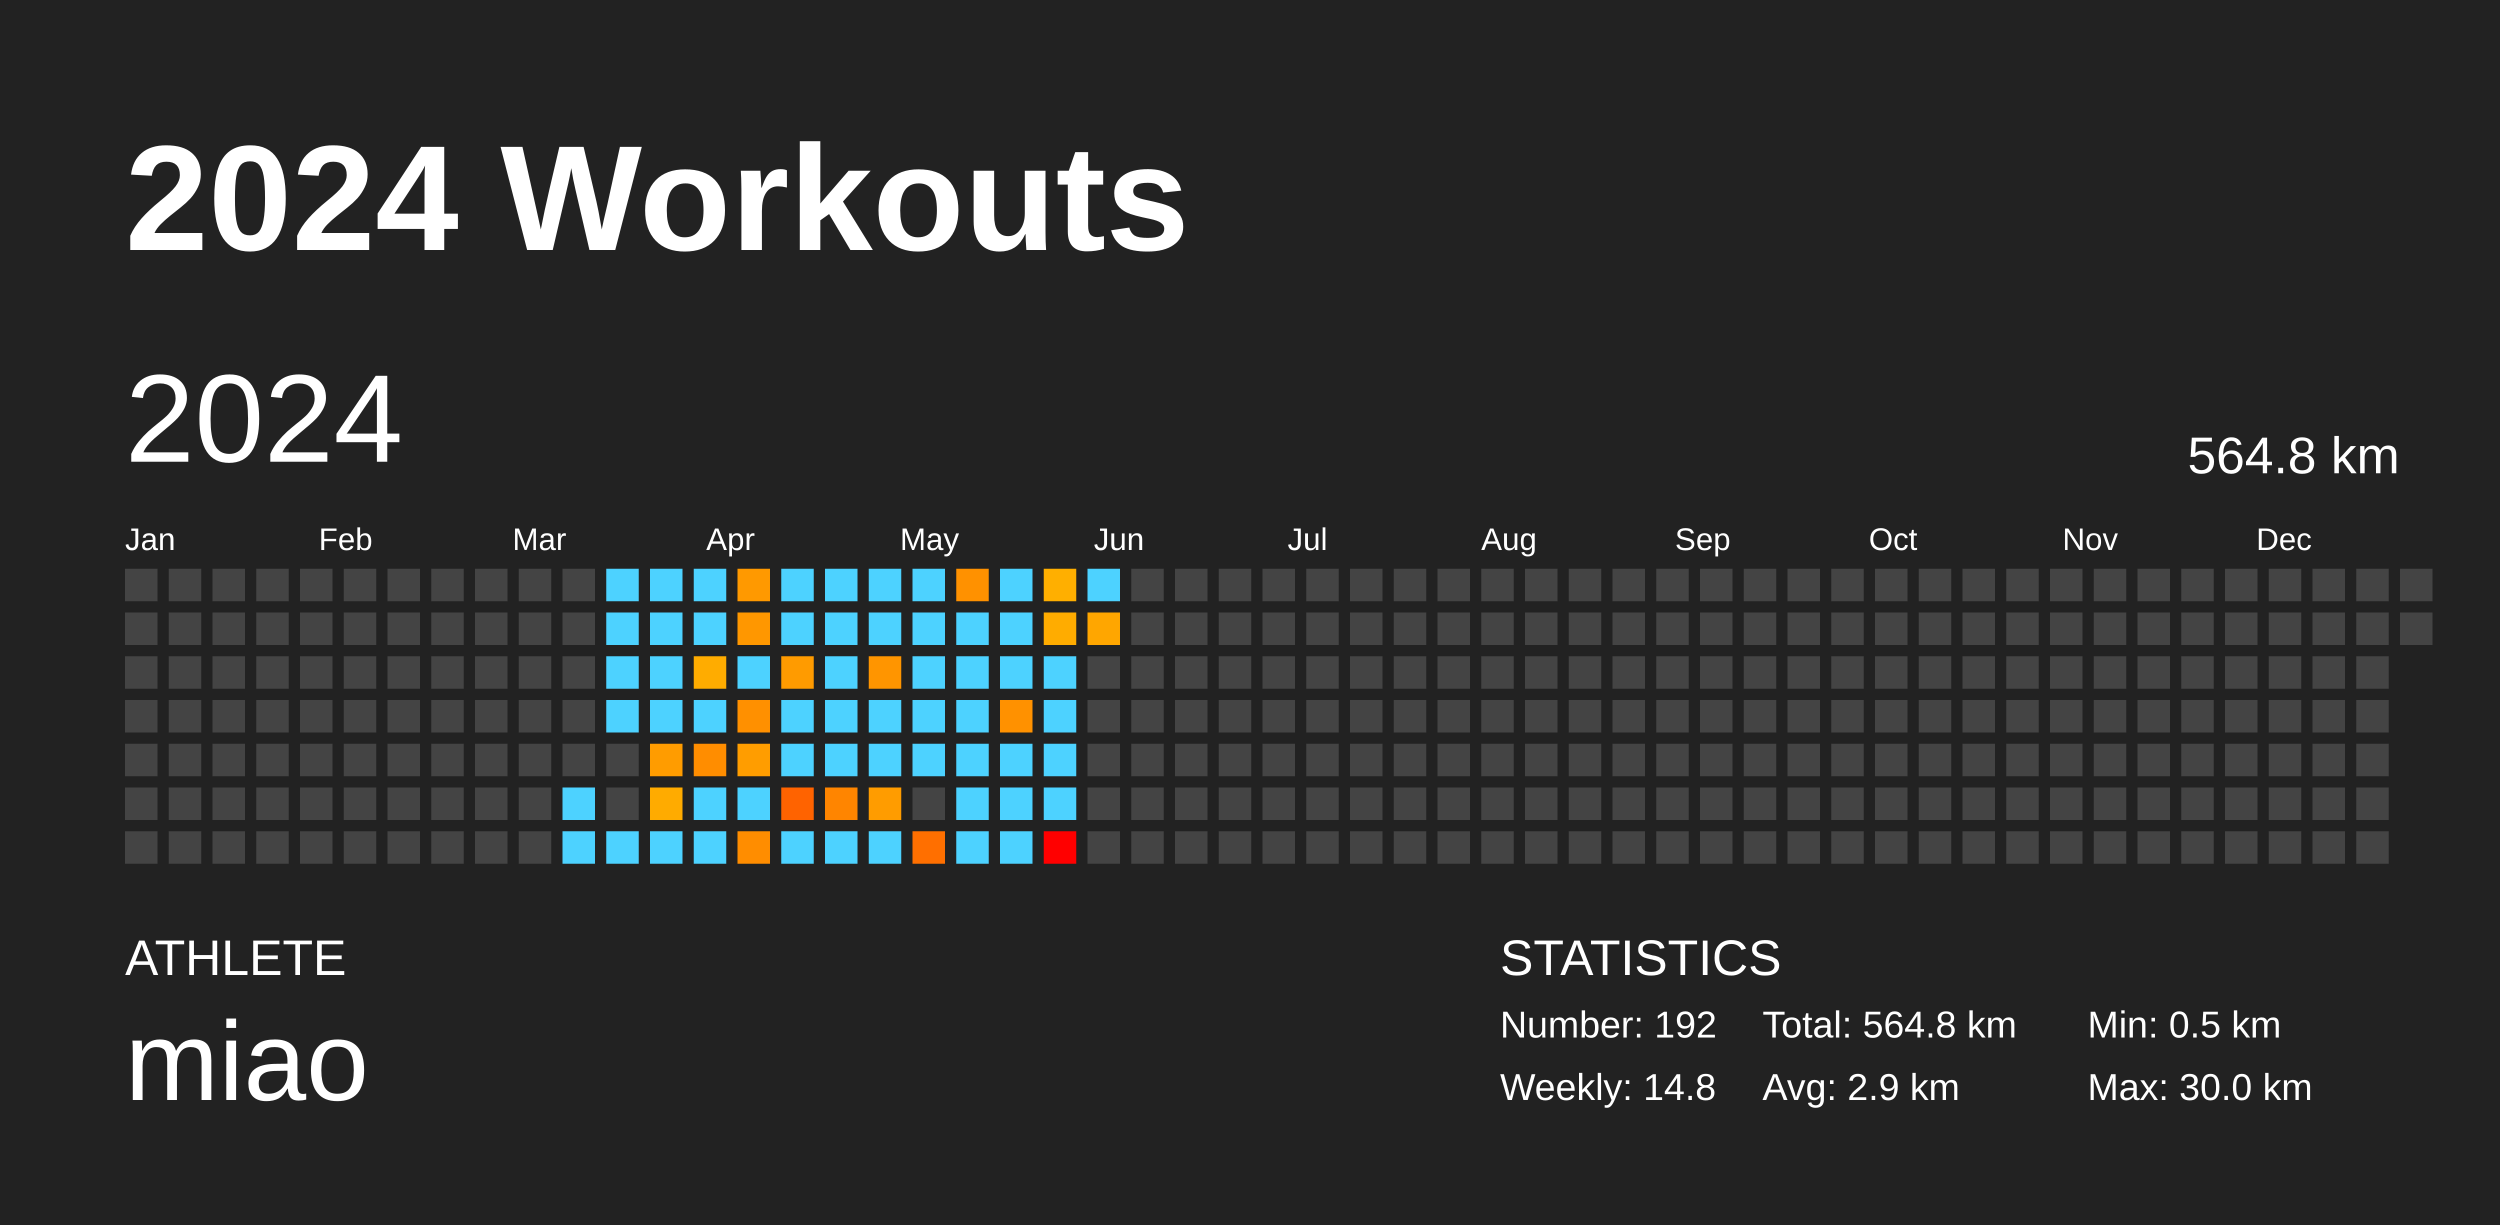
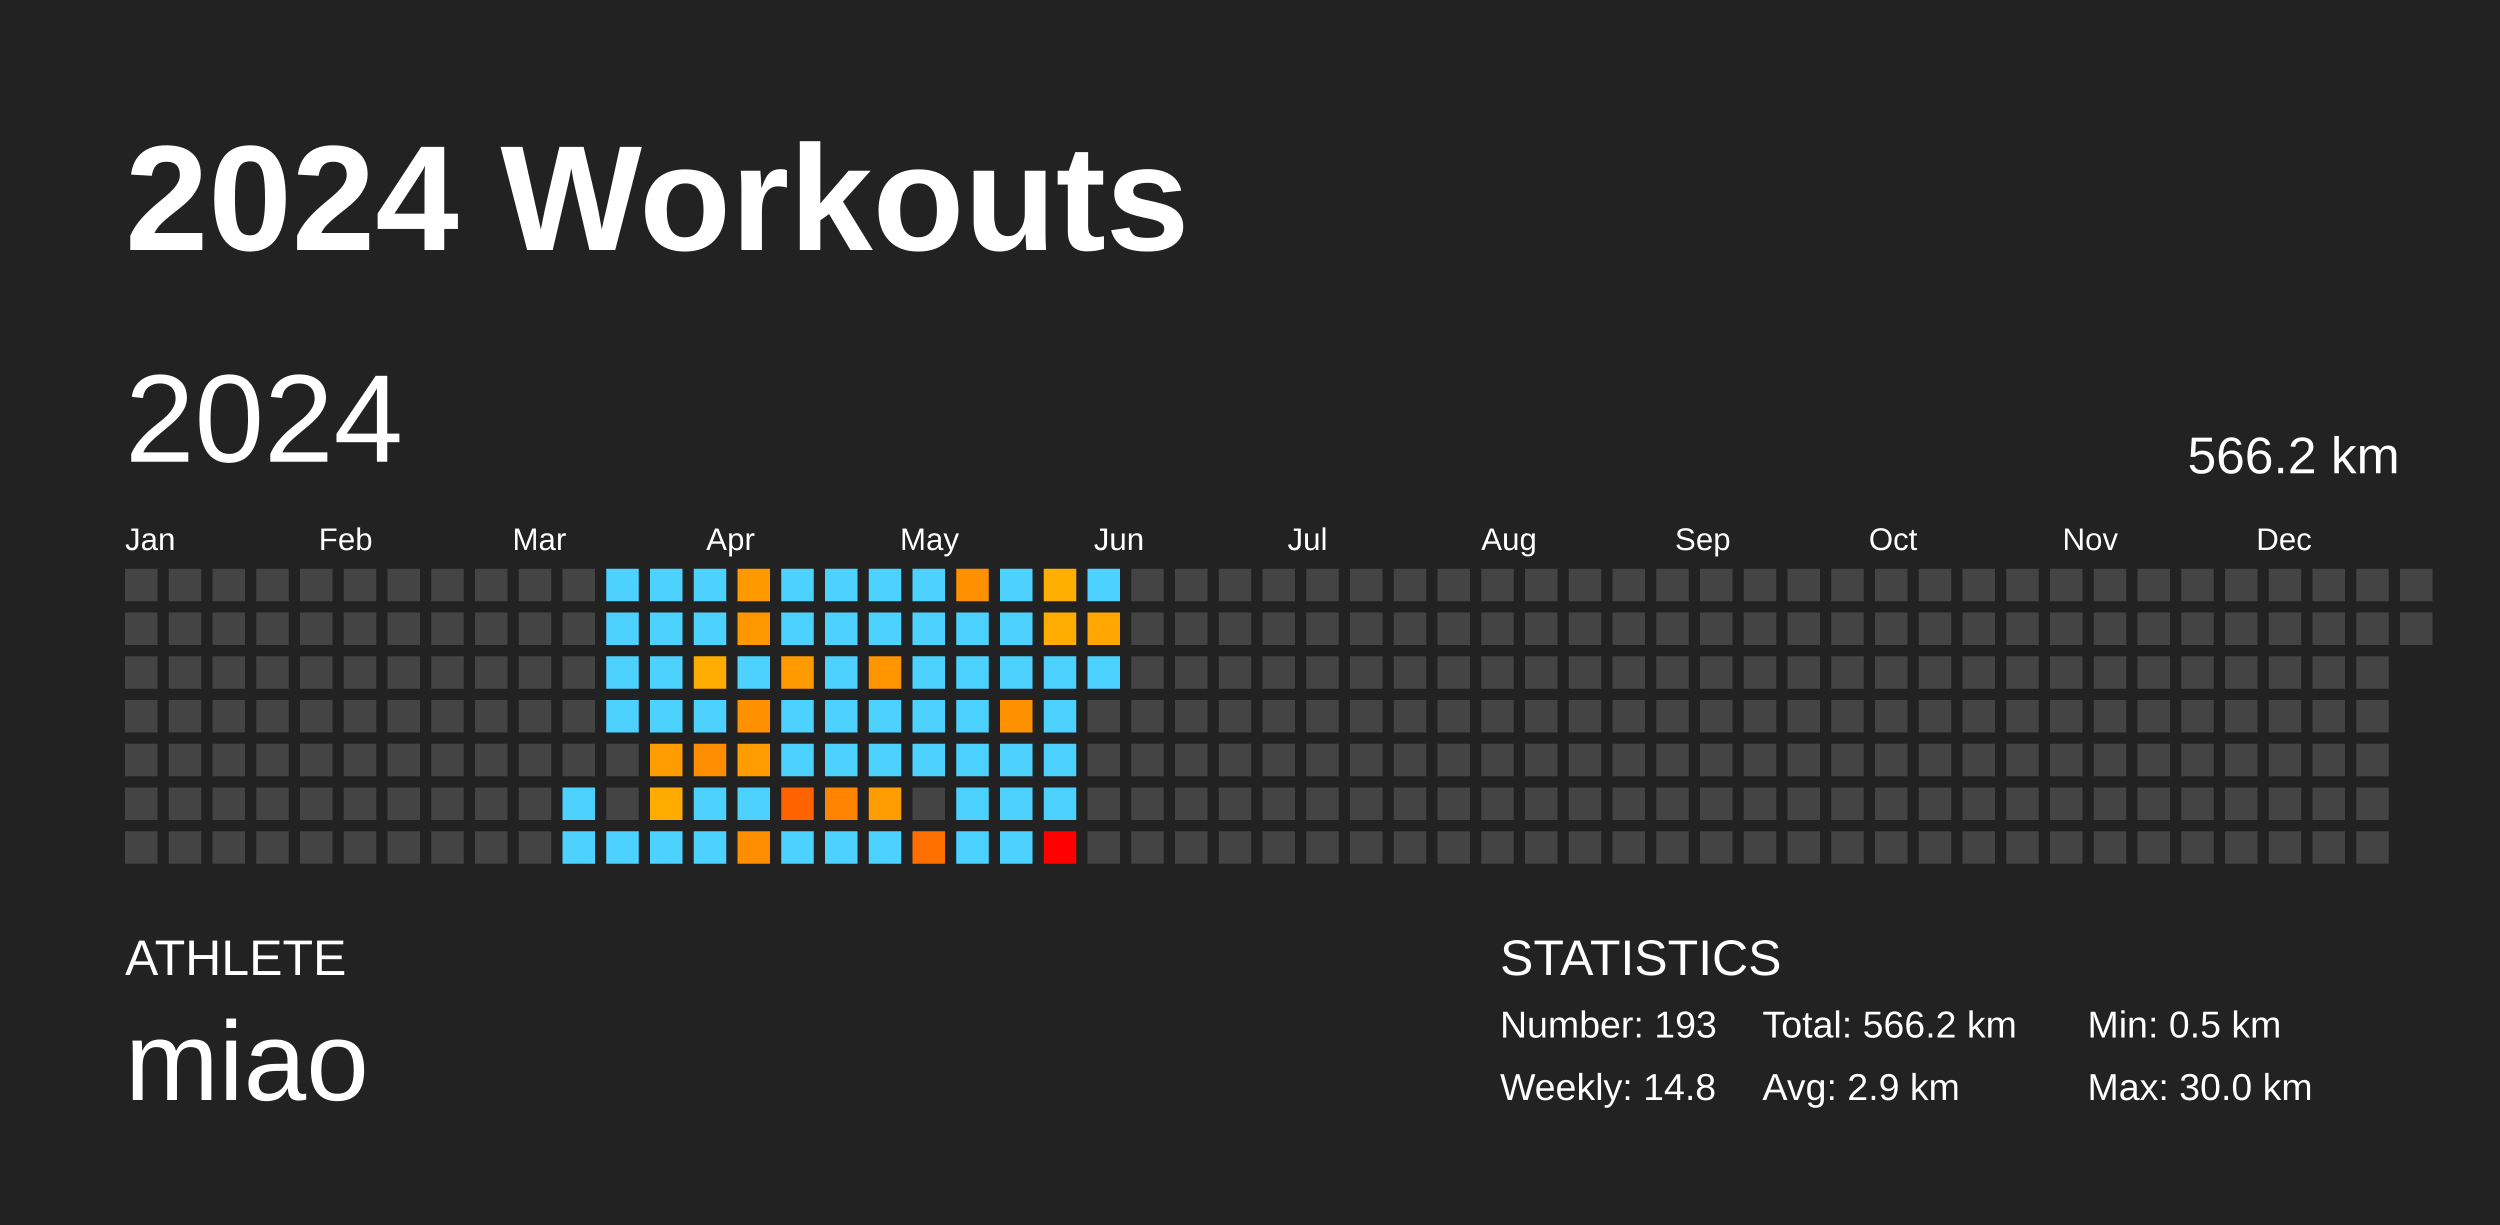
<svg xmlns="http://www.w3.org/2000/svg" baseProfile="full" height="98mm" version="1.1" viewBox="0,0,200,98" width="200mm">
  <defs />
  <rect fill="#222222" height="98" width="200" x="0" y="0" />
  <text fill="#FFFFFF" style="font-size:12px; font-family:Arial; font-weight:bold;" x="10" y="20">2024 Workouts</text>
  <text fill="#FFFFFF" style="font-size:4px; font-family:Arial" x="10" y="78">ATHLETE</text>
  <text fill="#FFFFFF" style="font-size:9px; font-family:Arial" x="10" y="88">miao</text>
  <text fill="#FFFFFF" style="font-size:4px; font-family:Arial" x="120" y="78">STATISTICS</text>
-   <text fill="#FFFFFF" style="font-size:3px; font-family:Arial" x="120" y="83">Number: 192</text>
+   <text fill="#FFFFFF" style="font-size:3px; font-family:Arial" x="120" y="83">Number: 193</text>
  <text fill="#FFFFFF" style="font-size:3px; font-family:Arial" x="120" y="88">Weekly: 14.8</text>
-   <text fill="#FFFFFF" style="font-size:3px; font-family:Arial" x="141" y="83">Total: 564.8 km</text>
+   <text fill="#FFFFFF" style="font-size:3px; font-family:Arial" x="141" y="83">Total: 566.2 km</text>
  <text fill="#FFFFFF" style="font-size:3px; font-family:Arial" x="141" y="88">Avg: 2.9 km</text>
  <text fill="#FFFFFF" style="font-size:3px; font-family:Arial" x="167" y="83">Min: 0.5 km</text>
  <text fill="#FFFFFF" style="font-size:3px; font-family:Arial" x="167" y="88">Max: 30.0 km</text>
  <text dominant-baseline="hanging" fill="#FFFFFF" style="font-size:10.0px; font-family:Arial;" x="10" y="30">2024</text>
-   <text dominant-baseline="hanging" fill="#FFFFFF" style="font-size:4.125px; font-family:Arial;" x="175" y="35">564.8 km</text>
+   <text dominant-baseline="hanging" fill="#FFFFFF" style="font-size:4.125px; font-family:Arial;" x="175" y="35">566.2 km</text>
  <text fill="#FFFFFF" style="font-size:2.5px; font-family:Arial" x="10.0" y="44">Jan</text>
  <text fill="#FFFFFF" style="font-size:2.5px; font-family:Arial" x="25.5" y="44">Feb</text>
  <text fill="#FFFFFF" style="font-size:2.5px; font-family:Arial" x="41.0" y="44">Mar</text>
  <text fill="#FFFFFF" style="font-size:2.5px; font-family:Arial" x="56.5" y="44">Apr</text>
  <text fill="#FFFFFF" style="font-size:2.5px; font-family:Arial" x="72.0" y="44">May</text>
  <text fill="#FFFFFF" style="font-size:2.5px; font-family:Arial" x="87.5" y="44">Jun</text>
  <text fill="#FFFFFF" style="font-size:2.5px; font-family:Arial" x="103.0" y="44">Jul</text>
  <text fill="#FFFFFF" style="font-size:2.5px; font-family:Arial" x="118.5" y="44">Aug</text>
  <text fill="#FFFFFF" style="font-size:2.5px; font-family:Arial" x="134.0" y="44">Sep</text>
  <text fill="#FFFFFF" style="font-size:2.5px; font-family:Arial" x="149.5" y="44">Oct</text>
  <text fill="#FFFFFF" style="font-size:2.5px; font-family:Arial" x="165.0" y="44">Nov</text>
  <text fill="#FFFFFF" style="font-size:2.5px; font-family:Arial" x="180.5" y="44">Dec</text>
  <rect fill="#444444" height="2.6" width="2.6" x="10.0" y="45.5" />
  <rect fill="#444444" height="2.6" width="2.6" x="10.0" y="49.0" />
  <rect fill="#444444" height="2.6" width="2.6" x="10.0" y="52.5" />
  <rect fill="#444444" height="2.6" width="2.6" x="10.0" y="56.0" />
  <rect fill="#444444" height="2.6" width="2.6" x="10.0" y="59.5" />
  <rect fill="#444444" height="2.6" width="2.6" x="10.0" y="63.0" />
  <rect fill="#444444" height="2.6" width="2.6" x="10.0" y="66.5" />
  <rect fill="#444444" height="2.6" width="2.6" x="13.5" y="45.5" />
  <rect fill="#444444" height="2.6" width="2.6" x="13.5" y="49.0" />
  <rect fill="#444444" height="2.6" width="2.6" x="13.5" y="52.5" />
  <rect fill="#444444" height="2.6" width="2.6" x="13.5" y="56.0" />
  <rect fill="#444444" height="2.6" width="2.6" x="13.5" y="59.5" />
  <rect fill="#444444" height="2.6" width="2.6" x="13.5" y="63.0" />
  <rect fill="#444444" height="2.6" width="2.6" x="13.5" y="66.5" />
  <rect fill="#444444" height="2.6" width="2.6" x="17.0" y="45.5" />
  <rect fill="#444444" height="2.6" width="2.6" x="17.0" y="49.0" />
  <rect fill="#444444" height="2.6" width="2.6" x="17.0" y="52.5" />
  <rect fill="#444444" height="2.6" width="2.6" x="17.0" y="56.0" />
  <rect fill="#444444" height="2.6" width="2.6" x="17.0" y="59.5" />
  <rect fill="#444444" height="2.6" width="2.6" x="17.0" y="63.0" />
  <rect fill="#444444" height="2.6" width="2.6" x="17.0" y="66.5" />
  <rect fill="#444444" height="2.6" width="2.6" x="20.5" y="45.5" />
  <rect fill="#444444" height="2.6" width="2.6" x="20.5" y="49.0" />
  <rect fill="#444444" height="2.6" width="2.6" x="20.5" y="52.5" />
  <rect fill="#444444" height="2.6" width="2.6" x="20.5" y="56.0" />
  <rect fill="#444444" height="2.6" width="2.6" x="20.5" y="59.5" />
  <rect fill="#444444" height="2.6" width="2.6" x="20.5" y="63.0" />
  <rect fill="#444444" height="2.6" width="2.6" x="20.5" y="66.5" />
  <rect fill="#444444" height="2.6" width="2.6" x="24.0" y="45.5" />
  <rect fill="#444444" height="2.6" width="2.6" x="24.0" y="49.0" />
  <rect fill="#444444" height="2.6" width="2.6" x="24.0" y="52.5" />
  <rect fill="#444444" height="2.6" width="2.6" x="24.0" y="56.0" />
  <rect fill="#444444" height="2.6" width="2.6" x="24.0" y="59.5" />
  <rect fill="#444444" height="2.6" width="2.6" x="24.0" y="63.0" />
  <rect fill="#444444" height="2.6" width="2.6" x="24.0" y="66.5" />
  <rect fill="#444444" height="2.6" width="2.6" x="27.5" y="45.5" />
  <rect fill="#444444" height="2.6" width="2.6" x="27.5" y="49.0" />
  <rect fill="#444444" height="2.6" width="2.6" x="27.5" y="52.5" />
  <rect fill="#444444" height="2.6" width="2.6" x="27.5" y="56.0" />
  <rect fill="#444444" height="2.6" width="2.6" x="27.5" y="59.5" />
  <rect fill="#444444" height="2.6" width="2.6" x="27.5" y="63.0" />
  <rect fill="#444444" height="2.6" width="2.6" x="27.5" y="66.5" />
  <rect fill="#444444" height="2.6" width="2.6" x="31.0" y="45.5" />
  <rect fill="#444444" height="2.6" width="2.6" x="31.0" y="49.0" />
  <rect fill="#444444" height="2.6" width="2.6" x="31.0" y="52.5" />
  <rect fill="#444444" height="2.6" width="2.6" x="31.0" y="56.0" />
  <rect fill="#444444" height="2.6" width="2.6" x="31.0" y="59.5" />
  <rect fill="#444444" height="2.6" width="2.6" x="31.0" y="63.0" />
  <rect fill="#444444" height="2.6" width="2.6" x="31.0" y="66.5" />
  <rect fill="#444444" height="2.6" width="2.6" x="34.5" y="45.5" />
  <rect fill="#444444" height="2.6" width="2.6" x="34.5" y="49.0" />
  <rect fill="#444444" height="2.6" width="2.6" x="34.5" y="52.5" />
  <rect fill="#444444" height="2.6" width="2.6" x="34.5" y="56.0" />
  <rect fill="#444444" height="2.6" width="2.6" x="34.5" y="59.5" />
  <rect fill="#444444" height="2.6" width="2.6" x="34.5" y="63.0" />
  <rect fill="#444444" height="2.6" width="2.6" x="34.5" y="66.5" />
  <rect fill="#444444" height="2.6" width="2.6" x="38.0" y="45.5" />
  <rect fill="#444444" height="2.6" width="2.6" x="38.0" y="49.0" />
  <rect fill="#444444" height="2.6" width="2.6" x="38.0" y="52.5" />
  <rect fill="#444444" height="2.6" width="2.6" x="38.0" y="56.0" />
  <rect fill="#444444" height="2.6" width="2.6" x="38.0" y="59.5" />
  <rect fill="#444444" height="2.6" width="2.6" x="38.0" y="63.0" />
  <rect fill="#444444" height="2.6" width="2.6" x="38.0" y="66.5" />
  <rect fill="#444444" height="2.6" width="2.6" x="41.5" y="45.5" />
  <rect fill="#444444" height="2.6" width="2.6" x="41.5" y="49.0" />
  <rect fill="#444444" height="2.6" width="2.6" x="41.5" y="52.5" />
  <rect fill="#444444" height="2.6" width="2.6" x="41.5" y="56.0" />
  <rect fill="#444444" height="2.6" width="2.6" x="41.5" y="59.5" />
  <rect fill="#444444" height="2.6" width="2.6" x="41.5" y="63.0" />
  <rect fill="#444444" height="2.6" width="2.6" x="41.5" y="66.5" />
  <rect fill="#444444" height="2.6" width="2.6" x="45.0" y="45.5" />
  <rect fill="#444444" height="2.6" width="2.6" x="45.0" y="49.0" />
  <rect fill="#444444" height="2.6" width="2.6" x="45.0" y="52.5" />
  <rect fill="#444444" height="2.6" width="2.6" x="45.0" y="56.0" />
  <rect fill="#444444" height="2.6" width="2.6" x="45.0" y="59.5" />
  <rect fill="#4dd2ff" height="2.6" width="2.6" x="45.0" y="63.0" />
  <rect fill="#4dd2ff" height="2.6" width="2.6" x="45.0" y="66.5" />
  <rect fill="#4dd2ff" height="2.6" width="2.6" x="48.5" y="45.5" />
  <rect fill="#4dd2ff" height="2.6" width="2.6" x="48.5" y="49.0" />
  <rect fill="#4dd2ff" height="2.6" width="2.6" x="48.5" y="52.5" />
  <rect fill="#4dd2ff" height="2.6" width="2.6" x="48.5" y="56.0" />
  <rect fill="#444444" height="2.6" width="2.6" x="48.5" y="59.5" />
  <rect fill="#444444" height="2.6" width="2.6" x="48.5" y="63.0" />
  <rect fill="#4dd2ff" height="2.6" width="2.6" x="48.5" y="66.5" />
  <rect fill="#4dd2ff" height="2.6" width="2.6" x="52.0" y="45.5" />
  <rect fill="#4dd2ff" height="2.6" width="2.6" x="52.0" y="49.0" />
  <rect fill="#4dd2ff" height="2.6" width="2.6" x="52.0" y="52.5" />
  <rect fill="#4dd2ff" height="2.6" width="2.6" x="52.0" y="56.0" />
  <rect fill="#ff9c00" height="2.6" width="2.6" x="52.0" y="59.5" />
  <rect fill="#ffab00" height="2.6" width="2.6" x="52.0" y="63.0" />
  <rect fill="#4dd2ff" height="2.6" width="2.6" x="52.0" y="66.5" />
  <rect fill="#4dd2ff" height="2.6" width="2.6" x="55.5" y="45.5" />
  <rect fill="#4dd2ff" height="2.6" width="2.6" x="55.5" y="49.0" />
  <rect fill="#ffac00" height="2.6" width="2.6" x="55.5" y="52.5" />
  <rect fill="#4dd2ff" height="2.6" width="2.6" x="55.5" y="56.0" />
  <rect fill="#ff8d00" height="2.6" width="2.6" x="55.5" y="59.5" />
  <rect fill="#4dd2ff" height="2.6" width="2.6" x="55.5" y="63.0" />
  <rect fill="#4dd2ff" height="2.6" width="2.6" x="55.5" y="66.5" />
  <rect fill="#ff9900" height="2.6" width="2.6" x="59.0" y="45.5" />
  <rect fill="#ff9700" height="2.6" width="2.6" x="59.0" y="49.0" />
  <rect fill="#4dd2ff" height="2.6" width="2.6" x="59.0" y="52.5" />
  <rect fill="#ff9000" height="2.6" width="2.6" x="59.0" y="56.0" />
  <rect fill="#ff9d00" height="2.6" width="2.6" x="59.0" y="59.5" />
  <rect fill="#4dd2ff" height="2.6" width="2.6" x="59.0" y="63.0" />
  <rect fill="#ff8d00" height="2.6" width="2.6" x="59.0" y="66.5" />
  <rect fill="#4dd2ff" height="2.6" width="2.6" x="62.5" y="45.5" />
  <rect fill="#4dd2ff" height="2.6" width="2.6" x="62.5" y="49.0" />
  <rect fill="#ff9b00" height="2.6" width="2.6" x="62.5" y="52.5" />
  <rect fill="#4dd2ff" height="2.6" width="2.6" x="62.5" y="56.0" />
  <rect fill="#4dd2ff" height="2.6" width="2.6" x="62.5" y="59.5" />
  <rect fill="#ff6300" height="2.6" width="2.6" x="62.5" y="63.0" />
  <rect fill="#4dd2ff" height="2.6" width="2.6" x="62.5" y="66.5" />
  <rect fill="#4dd2ff" height="2.6" width="2.6" x="66.0" y="45.5" />
  <rect fill="#4dd2ff" height="2.6" width="2.6" x="66.0" y="49.0" />
  <rect fill="#4dd2ff" height="2.6" width="2.6" x="66.0" y="52.5" />
  <rect fill="#4dd2ff" height="2.6" width="2.6" x="66.0" y="56.0" />
  <rect fill="#4dd2ff" height="2.6" width="2.6" x="66.0" y="59.5" />
  <rect fill="#ff8500" height="2.6" width="2.6" x="66.0" y="63.0" />
  <rect fill="#4dd2ff" height="2.6" width="2.6" x="66.0" y="66.5" />
  <rect fill="#4dd2ff" height="2.6" width="2.6" x="69.5" y="45.5" />
  <rect fill="#4dd2ff" height="2.6" width="2.6" x="69.5" y="49.0" />
  <rect fill="#ff9500" height="2.6" width="2.6" x="69.5" y="52.5" />
  <rect fill="#4dd2ff" height="2.6" width="2.6" x="69.5" y="56.0" />
  <rect fill="#4dd2ff" height="2.6" width="2.6" x="69.5" y="59.5" />
  <rect fill="#ff9c00" height="2.6" width="2.6" x="69.5" y="63.0" />
  <rect fill="#4dd2ff" height="2.6" width="2.6" x="69.5" y="66.5" />
  <rect fill="#4dd2ff" height="2.6" width="2.6" x="73.0" y="45.5" />
  <rect fill="#4dd2ff" height="2.6" width="2.6" x="73.0" y="49.0" />
  <rect fill="#4dd2ff" height="2.6" width="2.6" x="73.0" y="52.5" />
  <rect fill="#4dd2ff" height="2.6" width="2.6" x="73.0" y="56.0" />
  <rect fill="#4dd2ff" height="2.6" width="2.6" x="73.0" y="59.5" />
  <rect fill="#444444" height="2.6" width="2.6" x="73.0" y="63.0" />
  <rect fill="#ff6f00" height="2.6" width="2.6" x="73.0" y="66.5" />
  <rect fill="#ff9100" height="2.6" width="2.6" x="76.5" y="45.5" />
  <rect fill="#4dd2ff" height="2.6" width="2.6" x="76.5" y="49.0" />
  <rect fill="#4dd2ff" height="2.6" width="2.6" x="76.5" y="52.5" />
  <rect fill="#4dd2ff" height="2.6" width="2.6" x="76.5" y="56.0" />
  <rect fill="#4dd2ff" height="2.6" width="2.6" x="76.5" y="59.5" />
  <rect fill="#4dd2ff" height="2.6" width="2.6" x="76.5" y="63.0" />
  <rect fill="#4dd2ff" height="2.6" width="2.6" x="76.5" y="66.5" />
  <rect fill="#4dd2ff" height="2.6" width="2.6" x="80.0" y="45.5" />
  <rect fill="#4dd2ff" height="2.6" width="2.6" x="80.0" y="49.0" />
  <rect fill="#4dd2ff" height="2.6" width="2.6" x="80.0" y="52.5" />
  <rect fill="#ff9100" height="2.6" width="2.6" x="80.0" y="56.0" />
  <rect fill="#4dd2ff" height="2.6" width="2.6" x="80.0" y="59.5" />
  <rect fill="#4dd2ff" height="2.6" width="2.6" x="80.0" y="63.0" />
  <rect fill="#4dd2ff" height="2.6" width="2.6" x="80.0" y="66.5" />
  <rect fill="#ffaf00" height="2.6" width="2.6" x="83.5" y="45.5" />
  <rect fill="#ffac00" height="2.6" width="2.6" x="83.5" y="49.0" />
  <rect fill="#4dd2ff" height="2.6" width="2.6" x="83.5" y="52.5" />
  <rect fill="#4dd2ff" height="2.6" width="2.6" x="83.5" y="56.0" />
  <rect fill="#4dd2ff" height="2.6" width="2.6" x="83.5" y="59.5" />
  <rect fill="#4dd2ff" height="2.6" width="2.6" x="83.5" y="63.0" />
  <rect fill="red" height="2.6" width="2.6" x="83.5" y="66.5" />
  <rect fill="#4dd2ff" height="2.6" width="2.6" x="87.0" y="45.5" />
  <rect fill="#ffa600" height="2.6" width="2.6" x="87.0" y="49.0" />
-   <rect fill="#444444" height="2.6" width="2.6" x="87.0" y="52.5" />
+   <rect fill="#4dd2ff" height="2.6" width="2.6" x="87.0" y="52.5" />
  <rect fill="#444444" height="2.6" width="2.6" x="87.0" y="56.0" />
  <rect fill="#444444" height="2.6" width="2.6" x="87.0" y="59.5" />
  <rect fill="#444444" height="2.6" width="2.6" x="87.0" y="63.0" />
  <rect fill="#444444" height="2.6" width="2.6" x="87.0" y="66.5" />
  <rect fill="#444444" height="2.6" width="2.6" x="90.5" y="45.5" />
  <rect fill="#444444" height="2.6" width="2.6" x="90.5" y="49.0" />
  <rect fill="#444444" height="2.6" width="2.6" x="90.5" y="52.5" />
  <rect fill="#444444" height="2.6" width="2.6" x="90.5" y="56.0" />
  <rect fill="#444444" height="2.6" width="2.6" x="90.5" y="59.5" />
  <rect fill="#444444" height="2.6" width="2.6" x="90.5" y="63.0" />
  <rect fill="#444444" height="2.6" width="2.6" x="90.5" y="66.5" />
  <rect fill="#444444" height="2.6" width="2.6" x="94.0" y="45.5" />
  <rect fill="#444444" height="2.6" width="2.6" x="94.0" y="49.0" />
  <rect fill="#444444" height="2.6" width="2.6" x="94.0" y="52.5" />
  <rect fill="#444444" height="2.6" width="2.6" x="94.0" y="56.0" />
  <rect fill="#444444" height="2.6" width="2.6" x="94.0" y="59.5" />
  <rect fill="#444444" height="2.6" width="2.6" x="94.0" y="63.0" />
  <rect fill="#444444" height="2.6" width="2.6" x="94.0" y="66.5" />
  <rect fill="#444444" height="2.6" width="2.6" x="97.5" y="45.5" />
  <rect fill="#444444" height="2.6" width="2.6" x="97.5" y="49.0" />
  <rect fill="#444444" height="2.6" width="2.6" x="97.5" y="52.5" />
  <rect fill="#444444" height="2.6" width="2.6" x="97.5" y="56.0" />
  <rect fill="#444444" height="2.6" width="2.6" x="97.5" y="59.5" />
  <rect fill="#444444" height="2.6" width="2.6" x="97.5" y="63.0" />
  <rect fill="#444444" height="2.6" width="2.6" x="97.5" y="66.5" />
  <rect fill="#444444" height="2.6" width="2.6" x="101.0" y="45.5" />
  <rect fill="#444444" height="2.6" width="2.6" x="101.0" y="49.0" />
  <rect fill="#444444" height="2.6" width="2.6" x="101.0" y="52.5" />
  <rect fill="#444444" height="2.6" width="2.6" x="101.0" y="56.0" />
  <rect fill="#444444" height="2.6" width="2.6" x="101.0" y="59.5" />
  <rect fill="#444444" height="2.6" width="2.6" x="101.0" y="63.0" />
  <rect fill="#444444" height="2.6" width="2.6" x="101.0" y="66.5" />
  <rect fill="#444444" height="2.6" width="2.6" x="104.5" y="45.5" />
  <rect fill="#444444" height="2.6" width="2.6" x="104.5" y="49.0" />
  <rect fill="#444444" height="2.6" width="2.6" x="104.5" y="52.5" />
  <rect fill="#444444" height="2.6" width="2.6" x="104.5" y="56.0" />
  <rect fill="#444444" height="2.6" width="2.6" x="104.5" y="59.5" />
  <rect fill="#444444" height="2.6" width="2.6" x="104.5" y="63.0" />
  <rect fill="#444444" height="2.6" width="2.6" x="104.5" y="66.5" />
  <rect fill="#444444" height="2.6" width="2.6" x="108.0" y="45.5" />
  <rect fill="#444444" height="2.6" width="2.6" x="108.0" y="49.0" />
  <rect fill="#444444" height="2.6" width="2.6" x="108.0" y="52.5" />
  <rect fill="#444444" height="2.6" width="2.6" x="108.0" y="56.0" />
  <rect fill="#444444" height="2.6" width="2.6" x="108.0" y="59.5" />
  <rect fill="#444444" height="2.6" width="2.6" x="108.0" y="63.0" />
  <rect fill="#444444" height="2.6" width="2.6" x="108.0" y="66.5" />
  <rect fill="#444444" height="2.6" width="2.6" x="111.5" y="45.5" />
  <rect fill="#444444" height="2.6" width="2.6" x="111.5" y="49.0" />
  <rect fill="#444444" height="2.6" width="2.6" x="111.5" y="52.5" />
  <rect fill="#444444" height="2.6" width="2.6" x="111.5" y="56.0" />
  <rect fill="#444444" height="2.6" width="2.6" x="111.5" y="59.5" />
  <rect fill="#444444" height="2.6" width="2.6" x="111.5" y="63.0" />
  <rect fill="#444444" height="2.6" width="2.6" x="111.5" y="66.5" />
  <rect fill="#444444" height="2.6" width="2.6" x="115.0" y="45.5" />
  <rect fill="#444444" height="2.6" width="2.6" x="115.0" y="49.0" />
  <rect fill="#444444" height="2.6" width="2.6" x="115.0" y="52.5" />
  <rect fill="#444444" height="2.6" width="2.6" x="115.0" y="56.0" />
  <rect fill="#444444" height="2.6" width="2.6" x="115.0" y="59.5" />
  <rect fill="#444444" height="2.6" width="2.6" x="115.0" y="63.0" />
  <rect fill="#444444" height="2.6" width="2.6" x="115.0" y="66.5" />
  <rect fill="#444444" height="2.6" width="2.6" x="118.5" y="45.5" />
  <rect fill="#444444" height="2.6" width="2.6" x="118.5" y="49.0" />
  <rect fill="#444444" height="2.6" width="2.6" x="118.5" y="52.5" />
  <rect fill="#444444" height="2.6" width="2.6" x="118.5" y="56.0" />
  <rect fill="#444444" height="2.6" width="2.6" x="118.5" y="59.5" />
  <rect fill="#444444" height="2.6" width="2.6" x="118.5" y="63.0" />
  <rect fill="#444444" height="2.6" width="2.6" x="118.5" y="66.5" />
  <rect fill="#444444" height="2.6" width="2.6" x="122.0" y="45.5" />
  <rect fill="#444444" height="2.6" width="2.6" x="122.0" y="49.0" />
  <rect fill="#444444" height="2.6" width="2.6" x="122.0" y="52.5" />
  <rect fill="#444444" height="2.6" width="2.6" x="122.0" y="56.0" />
  <rect fill="#444444" height="2.6" width="2.6" x="122.0" y="59.5" />
  <rect fill="#444444" height="2.6" width="2.6" x="122.0" y="63.0" />
  <rect fill="#444444" height="2.6" width="2.6" x="122.0" y="66.5" />
  <rect fill="#444444" height="2.6" width="2.6" x="125.5" y="45.5" />
  <rect fill="#444444" height="2.6" width="2.6" x="125.5" y="49.0" />
  <rect fill="#444444" height="2.6" width="2.6" x="125.5" y="52.5" />
  <rect fill="#444444" height="2.6" width="2.6" x="125.5" y="56.0" />
  <rect fill="#444444" height="2.6" width="2.6" x="125.5" y="59.5" />
  <rect fill="#444444" height="2.6" width="2.6" x="125.5" y="63.0" />
  <rect fill="#444444" height="2.6" width="2.6" x="125.5" y="66.5" />
  <rect fill="#444444" height="2.6" width="2.6" x="129.0" y="45.5" />
  <rect fill="#444444" height="2.6" width="2.6" x="129.0" y="49.0" />
  <rect fill="#444444" height="2.6" width="2.6" x="129.0" y="52.5" />
  <rect fill="#444444" height="2.6" width="2.6" x="129.0" y="56.0" />
  <rect fill="#444444" height="2.6" width="2.6" x="129.0" y="59.5" />
  <rect fill="#444444" height="2.6" width="2.6" x="129.0" y="63.0" />
  <rect fill="#444444" height="2.6" width="2.6" x="129.0" y="66.5" />
  <rect fill="#444444" height="2.6" width="2.6" x="132.5" y="45.5" />
  <rect fill="#444444" height="2.6" width="2.6" x="132.5" y="49.0" />
  <rect fill="#444444" height="2.6" width="2.6" x="132.5" y="52.5" />
  <rect fill="#444444" height="2.6" width="2.6" x="132.5" y="56.0" />
  <rect fill="#444444" height="2.6" width="2.6" x="132.5" y="59.5" />
  <rect fill="#444444" height="2.6" width="2.6" x="132.5" y="63.0" />
  <rect fill="#444444" height="2.6" width="2.6" x="132.5" y="66.5" />
  <rect fill="#444444" height="2.6" width="2.6" x="136.0" y="45.5" />
  <rect fill="#444444" height="2.6" width="2.6" x="136.0" y="49.0" />
  <rect fill="#444444" height="2.6" width="2.6" x="136.0" y="52.5" />
  <rect fill="#444444" height="2.6" width="2.6" x="136.0" y="56.0" />
  <rect fill="#444444" height="2.6" width="2.6" x="136.0" y="59.5" />
  <rect fill="#444444" height="2.6" width="2.6" x="136.0" y="63.0" />
  <rect fill="#444444" height="2.6" width="2.6" x="136.0" y="66.5" />
  <rect fill="#444444" height="2.6" width="2.6" x="139.5" y="45.5" />
  <rect fill="#444444" height="2.6" width="2.6" x="139.5" y="49.0" />
  <rect fill="#444444" height="2.6" width="2.6" x="139.5" y="52.5" />
  <rect fill="#444444" height="2.6" width="2.6" x="139.5" y="56.0" />
  <rect fill="#444444" height="2.6" width="2.6" x="139.5" y="59.5" />
  <rect fill="#444444" height="2.6" width="2.6" x="139.5" y="63.0" />
  <rect fill="#444444" height="2.6" width="2.6" x="139.5" y="66.5" />
  <rect fill="#444444" height="2.6" width="2.6" x="143.0" y="45.5" />
  <rect fill="#444444" height="2.6" width="2.6" x="143.0" y="49.0" />
  <rect fill="#444444" height="2.6" width="2.6" x="143.0" y="52.5" />
  <rect fill="#444444" height="2.6" width="2.6" x="143.0" y="56.0" />
  <rect fill="#444444" height="2.6" width="2.6" x="143.0" y="59.5" />
  <rect fill="#444444" height="2.6" width="2.6" x="143.0" y="63.0" />
  <rect fill="#444444" height="2.6" width="2.6" x="143.0" y="66.5" />
  <rect fill="#444444" height="2.6" width="2.6" x="146.5" y="45.5" />
  <rect fill="#444444" height="2.6" width="2.6" x="146.5" y="49.0" />
  <rect fill="#444444" height="2.6" width="2.6" x="146.5" y="52.5" />
  <rect fill="#444444" height="2.6" width="2.6" x="146.5" y="56.0" />
  <rect fill="#444444" height="2.6" width="2.6" x="146.5" y="59.5" />
  <rect fill="#444444" height="2.6" width="2.6" x="146.5" y="63.0" />
  <rect fill="#444444" height="2.6" width="2.6" x="146.5" y="66.5" />
  <rect fill="#444444" height="2.6" width="2.6" x="150.0" y="45.5" />
  <rect fill="#444444" height="2.6" width="2.6" x="150.0" y="49.0" />
  <rect fill="#444444" height="2.6" width="2.6" x="150.0" y="52.5" />
  <rect fill="#444444" height="2.6" width="2.6" x="150.0" y="56.0" />
  <rect fill="#444444" height="2.6" width="2.6" x="150.0" y="59.5" />
  <rect fill="#444444" height="2.6" width="2.6" x="150.0" y="63.0" />
  <rect fill="#444444" height="2.6" width="2.6" x="150.0" y="66.5" />
  <rect fill="#444444" height="2.6" width="2.6" x="153.5" y="45.5" />
  <rect fill="#444444" height="2.6" width="2.6" x="153.5" y="49.0" />
  <rect fill="#444444" height="2.6" width="2.6" x="153.5" y="52.5" />
  <rect fill="#444444" height="2.6" width="2.6" x="153.5" y="56.0" />
  <rect fill="#444444" height="2.6" width="2.6" x="153.5" y="59.5" />
  <rect fill="#444444" height="2.6" width="2.6" x="153.5" y="63.0" />
  <rect fill="#444444" height="2.6" width="2.6" x="153.5" y="66.5" />
  <rect fill="#444444" height="2.6" width="2.6" x="157.0" y="45.5" />
  <rect fill="#444444" height="2.6" width="2.6" x="157.0" y="49.0" />
  <rect fill="#444444" height="2.6" width="2.6" x="157.0" y="52.5" />
  <rect fill="#444444" height="2.6" width="2.6" x="157.0" y="56.0" />
  <rect fill="#444444" height="2.6" width="2.6" x="157.0" y="59.5" />
  <rect fill="#444444" height="2.6" width="2.6" x="157.0" y="63.0" />
  <rect fill="#444444" height="2.6" width="2.6" x="157.0" y="66.5" />
  <rect fill="#444444" height="2.6" width="2.6" x="160.5" y="45.5" />
  <rect fill="#444444" height="2.6" width="2.6" x="160.5" y="49.0" />
  <rect fill="#444444" height="2.6" width="2.6" x="160.5" y="52.5" />
  <rect fill="#444444" height="2.6" width="2.6" x="160.5" y="56.0" />
  <rect fill="#444444" height="2.6" width="2.6" x="160.5" y="59.5" />
  <rect fill="#444444" height="2.6" width="2.6" x="160.5" y="63.0" />
  <rect fill="#444444" height="2.6" width="2.6" x="160.5" y="66.5" />
  <rect fill="#444444" height="2.6" width="2.6" x="164.0" y="45.5" />
  <rect fill="#444444" height="2.6" width="2.6" x="164.0" y="49.0" />
  <rect fill="#444444" height="2.6" width="2.6" x="164.0" y="52.5" />
  <rect fill="#444444" height="2.6" width="2.6" x="164.0" y="56.0" />
  <rect fill="#444444" height="2.6" width="2.6" x="164.0" y="59.5" />
  <rect fill="#444444" height="2.6" width="2.6" x="164.0" y="63.0" />
  <rect fill="#444444" height="2.6" width="2.6" x="164.0" y="66.5" />
  <rect fill="#444444" height="2.6" width="2.6" x="167.5" y="45.5" />
  <rect fill="#444444" height="2.6" width="2.6" x="167.5" y="49.0" />
  <rect fill="#444444" height="2.6" width="2.6" x="167.5" y="52.5" />
  <rect fill="#444444" height="2.6" width="2.6" x="167.5" y="56.0" />
  <rect fill="#444444" height="2.6" width="2.6" x="167.5" y="59.5" />
  <rect fill="#444444" height="2.6" width="2.6" x="167.5" y="63.0" />
  <rect fill="#444444" height="2.6" width="2.6" x="167.5" y="66.5" />
  <rect fill="#444444" height="2.6" width="2.6" x="171.0" y="45.5" />
  <rect fill="#444444" height="2.6" width="2.6" x="171.0" y="49.0" />
  <rect fill="#444444" height="2.6" width="2.6" x="171.0" y="52.5" />
  <rect fill="#444444" height="2.6" width="2.6" x="171.0" y="56.0" />
  <rect fill="#444444" height="2.6" width="2.6" x="171.0" y="59.5" />
  <rect fill="#444444" height="2.6" width="2.6" x="171.0" y="63.0" />
  <rect fill="#444444" height="2.6" width="2.6" x="171.0" y="66.5" />
  <rect fill="#444444" height="2.6" width="2.6" x="174.5" y="45.5" />
  <rect fill="#444444" height="2.6" width="2.6" x="174.5" y="49.0" />
  <rect fill="#444444" height="2.6" width="2.6" x="174.5" y="52.5" />
  <rect fill="#444444" height="2.6" width="2.6" x="174.5" y="56.0" />
  <rect fill="#444444" height="2.6" width="2.6" x="174.5" y="59.5" />
  <rect fill="#444444" height="2.6" width="2.6" x="174.5" y="63.0" />
  <rect fill="#444444" height="2.6" width="2.6" x="174.5" y="66.5" />
  <rect fill="#444444" height="2.6" width="2.6" x="178.0" y="45.5" />
  <rect fill="#444444" height="2.6" width="2.6" x="178.0" y="49.0" />
  <rect fill="#444444" height="2.6" width="2.6" x="178.0" y="52.5" />
  <rect fill="#444444" height="2.6" width="2.6" x="178.0" y="56.0" />
  <rect fill="#444444" height="2.6" width="2.6" x="178.0" y="59.5" />
  <rect fill="#444444" height="2.6" width="2.6" x="178.0" y="63.0" />
  <rect fill="#444444" height="2.6" width="2.6" x="178.0" y="66.5" />
  <rect fill="#444444" height="2.6" width="2.6" x="181.5" y="45.5" />
  <rect fill="#444444" height="2.6" width="2.6" x="181.5" y="49.0" />
  <rect fill="#444444" height="2.6" width="2.6" x="181.5" y="52.5" />
  <rect fill="#444444" height="2.6" width="2.6" x="181.5" y="56.0" />
  <rect fill="#444444" height="2.6" width="2.6" x="181.5" y="59.5" />
  <rect fill="#444444" height="2.6" width="2.6" x="181.5" y="63.0" />
  <rect fill="#444444" height="2.6" width="2.6" x="181.5" y="66.5" />
  <rect fill="#444444" height="2.6" width="2.6" x="185.0" y="45.5" />
  <rect fill="#444444" height="2.6" width="2.6" x="185.0" y="49.0" />
  <rect fill="#444444" height="2.6" width="2.6" x="185.0" y="52.5" />
  <rect fill="#444444" height="2.6" width="2.6" x="185.0" y="56.0" />
  <rect fill="#444444" height="2.6" width="2.6" x="185.0" y="59.5" />
  <rect fill="#444444" height="2.6" width="2.6" x="185.0" y="63.0" />
  <rect fill="#444444" height="2.6" width="2.6" x="185.0" y="66.5" />
  <rect fill="#444444" height="2.6" width="2.6" x="188.5" y="45.5" />
  <rect fill="#444444" height="2.6" width="2.6" x="188.5" y="49.0" />
  <rect fill="#444444" height="2.6" width="2.6" x="188.5" y="52.5" />
  <rect fill="#444444" height="2.6" width="2.6" x="188.5" y="56.0" />
  <rect fill="#444444" height="2.6" width="2.6" x="188.5" y="59.5" />
  <rect fill="#444444" height="2.6" width="2.6" x="188.5" y="63.0" />
  <rect fill="#444444" height="2.6" width="2.6" x="188.5" y="66.5" />
  <rect fill="#444444" height="2.6" width="2.6" x="192.0" y="45.5" />
  <rect fill="#444444" height="2.6" width="2.6" x="192.0" y="49.0" />
</svg>
